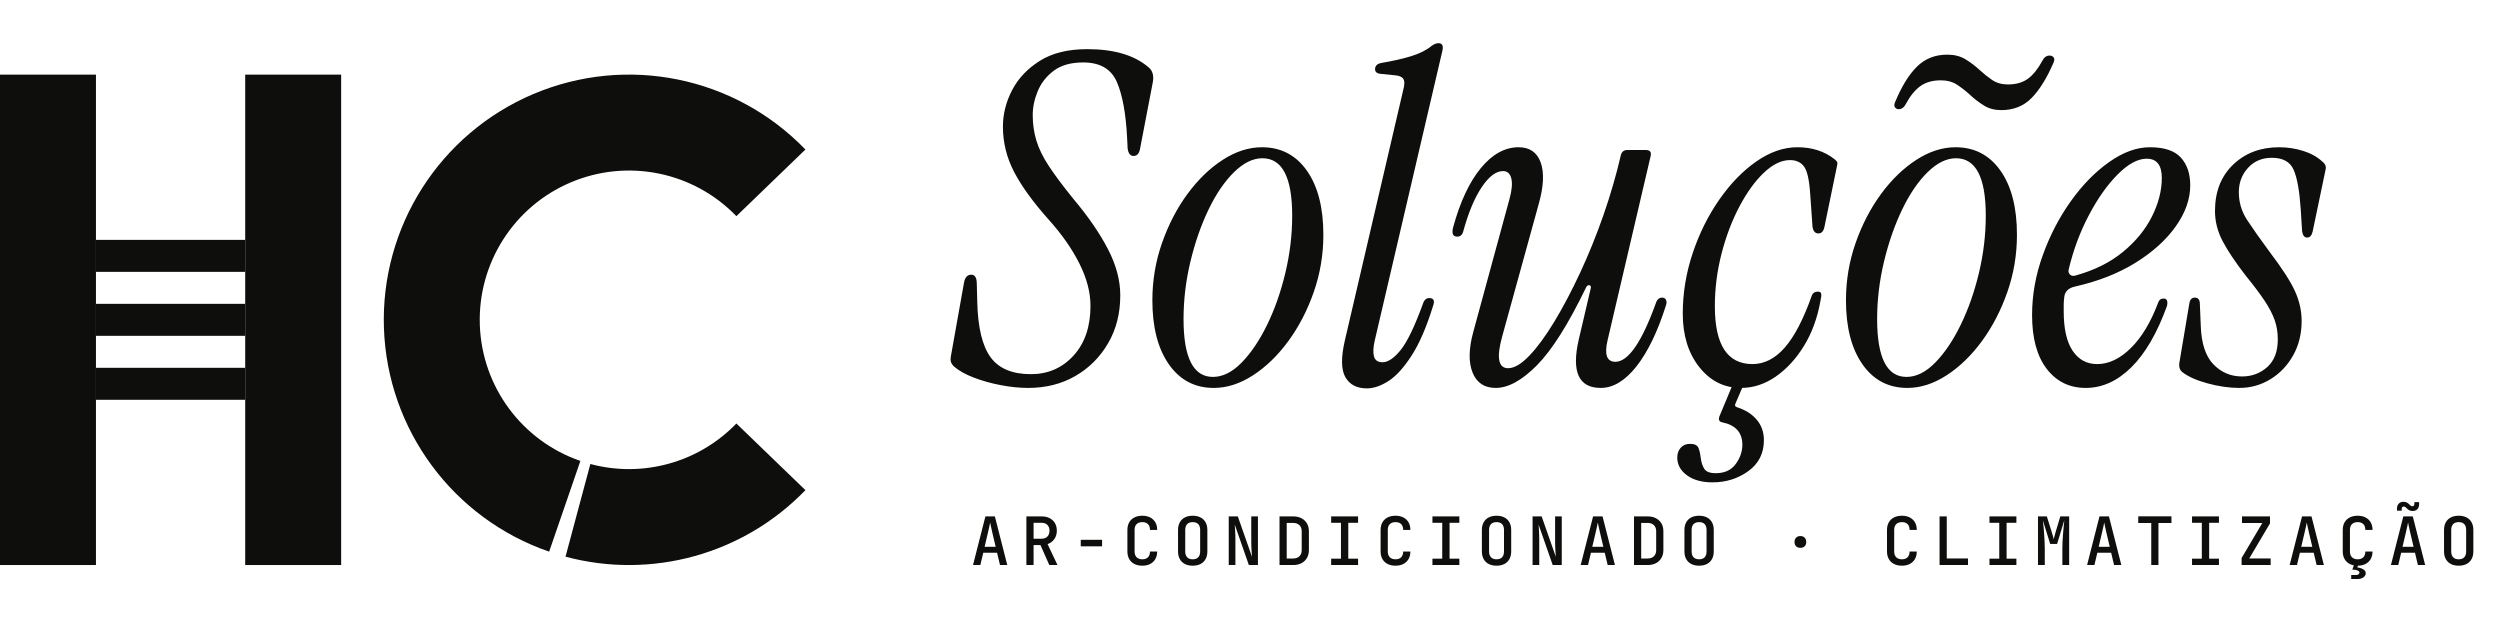
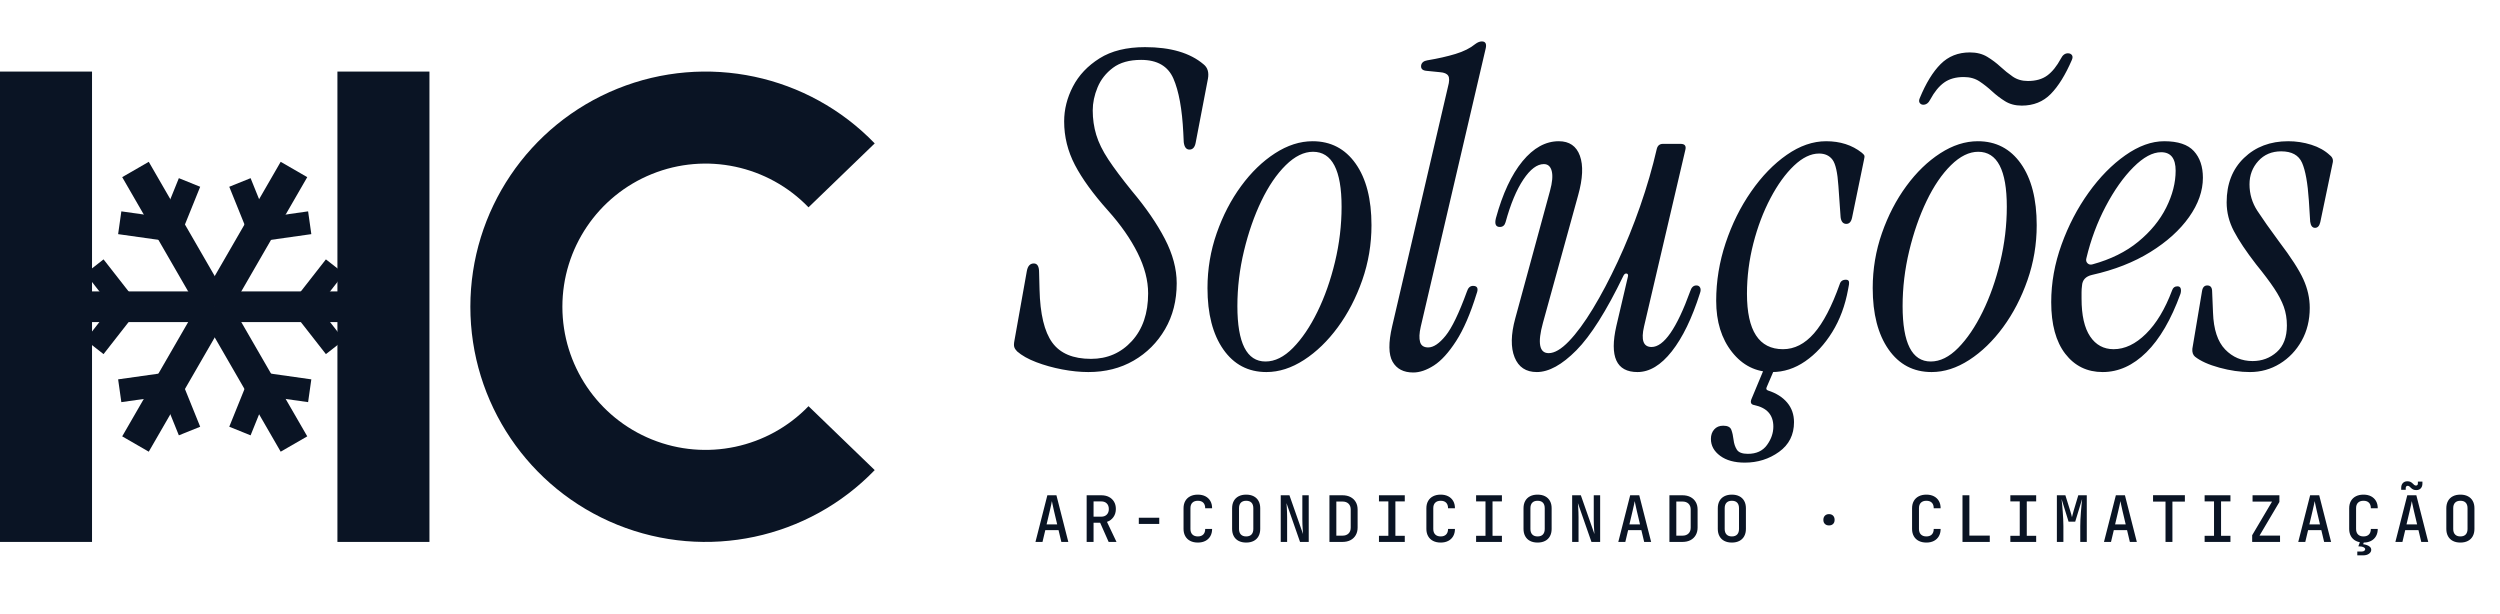
- <svg xmlns="http://www.w3.org/2000/svg" viewBox="0 0 469.0 120">
-   <rect x="0" y="14" width="18" height="92" fill="#0e0e0c" />
-   <rect x="46" y="14" width="18" height="92" fill="#0e0e0c" />
-   <rect x="18" y="45" width="28" height="6" fill="#0e0e0c" />
-   <rect x="18" y="57" width="28" height="6" fill="#0e0e0c" />
-   <rect x="18" y="69" width="28" height="6" fill="#0e0e0c" />
-   <path d="M144.62 34.30A37 37 0 1 0 105.95 94.98" fill="none" stroke="#0e0e0c" stroke-width="18" stroke-linecap="butt" />
-   <path d="M108.42 95.74A37 37 0 0 0 144.62 85.70" fill="none" stroke="#0e0e0c" stroke-width="18" stroke-linecap="butt" />
-   <path d="M192.878 72.774Q190.47 72.774 187.761 72.258Q185.052 71.742 182.687 70.839Q180.322 69.936 178.946 68.732Q178.516 68.302 178.387 67.872Q178.258 67.442 178.43 66.582L180.838 53.08Q181.096 51.532 182.214 51.532Q183.246 51.532 183.246 53.252L183.332 56.606Q183.504 63.83 185.826 67.012Q188.148 70.194 193.394 70.194Q198.21 70.194 201.392 66.711Q204.574 63.228 204.574 57.38Q204.574 53.596 202.51 49.468Q200.446 45.34 196.748 41.212Q192.362 36.31 190.255 32.268Q188.148 28.226 188.148 23.754Q188.148 20.228 189.868 16.917Q191.588 13.606 195.071 11.413Q198.554 9.22 203.972 9.22Q211.454 9.22 215.41 12.574Q216.614 13.52 216.27 15.412L213.862 27.968Q213.604 29.258 212.658 29.258Q211.712 29.258 211.54 27.796L211.454 25.99Q211.11 19.024 209.519 15.369Q207.928 11.714 203.198 11.714Q199.758 11.714 197.694 13.262Q195.63 14.81 194.684 17.089Q193.738 19.368 193.738 21.604Q193.738 24.098 194.426 26.377Q195.114 28.656 196.791 31.193Q198.468 33.73 201.392 37.342Q205.52 42.244 207.842 46.716Q210.164 51.188 210.164 55.402Q210.164 60.476 207.885 64.389Q205.606 68.302 201.736 70.538Q197.866 72.774 192.878 72.774ZM227.708 72.774Q222.376 72.774 219.28 68.345Q216.184 63.916 216.184 56.348Q216.184 50.758 217.99 45.598Q219.796 40.438 222.763 36.396Q225.73 32.354 229.385 29.989Q233.04 27.624 236.738 27.624Q242.07 27.624 245.166 32.01Q248.262 36.396 248.262 44.05Q248.262 49.64 246.456 54.8Q244.65 59.96 241.683 64.002Q238.716 68.044 235.061 70.409Q231.406 72.774 227.708 72.774ZM227.536 70.71Q230.288 70.71 232.911 68.044Q235.534 65.378 237.684 60.992Q239.834 56.606 241.124 51.231Q242.414 45.856 242.414 40.438Q242.414 29.688 236.824 29.688Q234.158 29.688 231.492 32.311Q228.826 34.934 226.719 39.32Q224.612 43.706 223.322 49.081Q222.032 54.456 222.032 59.874Q222.032 70.71 227.536 70.71ZM256.432 72.86Q253.594 72.86 252.39 70.753Q251.186 68.646 252.304 63.83L263.226 16.96Q263.656 15.412 263.269 14.81Q262.882 14.208 261.678 14.122L259.098 13.864Q257.808 13.778 257.98 12.746Q258.152 11.972 259.184 11.8Q262.28 11.284 264.688 10.553Q267.096 9.822 268.558 8.618Q269.246 8.102 269.848 8.102Q270.88 8.102 270.622 9.392L257.894 63.916Q257.464 65.808 257.765 66.883Q258.066 67.958 259.356 67.958Q260.904 67.958 262.753 65.679Q264.602 63.4 266.924 57.036Q267.268 55.918 268.128 55.918Q269.418 55.918 268.816 57.466Q267.01 63.314 264.817 66.711Q262.624 70.108 260.474 71.484Q258.324 72.86 256.432 72.86ZM280.598 72.774Q277.416 72.774 276.255 69.893Q275.094 67.012 276.384 62.282L283.178 37.342Q283.866 34.848 283.522 33.472Q283.178 32.096 281.974 32.096Q279.996 32.096 277.975 35.106Q275.954 38.116 274.492 43.448Q274.234 44.394 273.374 44.394Q272.17 44.394 272.6 42.674Q274.578 35.45 277.803 31.537Q281.028 27.624 284.898 27.624Q287.994 27.624 289.026 30.462Q290.058 33.3 288.682 38.202L281.802 63.142Q280.168 69.076 282.92 69.076Q284.64 69.076 286.876 66.754Q289.112 64.432 291.563 60.39Q294.014 56.348 296.422 51.188Q298.83 46.028 300.808 40.352Q302.786 34.676 304.076 29.086Q304.334 28.14 305.28 28.14H308.72Q309.924 28.14 309.666 29.258L301.582 63.83Q300.636 67.872 303.044 67.872Q306.656 67.872 310.612 56.95Q310.956 55.832 311.816 55.832Q312.332 55.832 312.547 56.262Q312.762 56.692 312.504 57.38Q310.182 64.69 307.0 68.732Q303.818 72.774 300.292 72.774Q294.1 72.774 296.164 63.744L298.4 54.198Q298.572 53.596 298.185 53.51Q297.798 53.424 297.54 53.94Q292.552 64.26 288.338 68.517Q284.124 72.774 280.598 72.774ZM326.608 72.774Q321.878 72.774 318.782 68.861Q315.686 64.948 315.686 58.842Q315.686 53.08 317.535 47.533Q319.384 41.986 322.523 37.471Q325.662 32.956 329.489 30.29Q333.316 27.624 337.186 27.624Q341.314 27.624 344.152 29.86Q344.582 30.204 344.668 30.419Q344.754 30.634 344.582 31.322L342.26 42.588Q342.002 43.792 341.142 43.792Q340.196 43.792 340.024 42.502L339.594 36.396Q339.336 32.44 338.433 31.236Q337.53 30.032 335.81 30.032Q333.402 30.032 330.908 32.397Q328.414 34.762 326.307 38.761Q324.2 42.76 322.953 47.619Q321.706 52.478 321.706 57.466Q321.706 68.302 328.758 68.302Q332.112 68.302 334.821 65.206Q337.53 62.11 339.852 55.574Q340.11 54.714 341.056 54.714Q341.572 54.714 341.658 55.101Q341.744 55.488 341.486 56.606Q340.626 61.336 338.39 64.948Q336.154 68.56 333.101 70.667Q330.048 72.774 326.608 72.774ZM327.64 70.882 325.576 75.698Q325.318 76.214 325.834 76.386Q328.242 77.16 329.575 78.751Q330.908 80.342 330.908 82.578Q330.908 86.276 327.984 88.383Q325.06 90.49 321.276 90.49Q318.266 90.49 316.46 89.157Q314.654 87.824 314.654 85.846Q314.654 84.728 315.299 83.997Q315.944 83.266 317.062 83.266Q318.352 83.266 318.653 84.083Q318.954 84.9 319.083 86.018Q319.212 87.136 319.728 87.953Q320.244 88.77 321.878 88.77Q324.372 88.77 325.619 87.05Q326.866 85.33 326.866 83.438Q326.866 79.998 323.082 79.224Q322.222 79.052 322.566 78.106L325.576 70.882ZM357.826 72.774Q352.494 72.774 349.398 68.345Q346.302 63.916 346.302 56.348Q346.302 50.758 348.108 45.598Q349.914 40.438 352.881 36.396Q355.848 32.354 359.503 29.989Q363.158 27.624 366.856 27.624Q372.188 27.624 375.284 32.01Q378.38 36.396 378.38 44.05Q378.38 49.64 376.574 54.8Q374.768 59.96 371.801 64.002Q368.834 68.044 365.179 70.409Q361.524 72.774 357.826 72.774ZM357.654 70.71Q360.406 70.71 363.029 68.044Q365.652 65.378 367.802 60.992Q369.952 56.606 371.242 51.231Q372.532 45.856 372.532 40.438Q372.532 29.688 366.942 29.688Q364.276 29.688 361.61 32.311Q358.944 34.934 356.837 39.32Q354.73 43.706 353.44 49.081Q352.15 54.456 352.15 59.874Q352.15 70.71 357.654 70.71ZM375.456 20.658Q373.564 20.658 372.188 19.798Q370.812 18.938 369.651 17.863Q368.49 16.788 367.2 15.928Q365.91 15.068 364.104 15.068Q361.782 15.068 360.277 16.143Q358.772 17.218 357.568 19.454Q357.052 20.486 356.192 20.486Q355.762 20.486 355.504 20.142Q355.246 19.798 355.504 19.196Q357.31 14.81 359.589 12.531Q361.868 10.252 365.308 10.252Q367.286 10.252 368.705 11.112Q370.124 11.972 371.285 13.047Q372.446 14.122 373.693 14.982Q374.94 15.842 376.66 15.842Q378.982 15.842 380.444 14.767Q381.906 13.692 383.11 11.456Q383.626 10.424 384.486 10.424Q385.002 10.424 385.26 10.768Q385.518 11.112 385.26 11.714Q383.368 16.1 381.132 18.379Q378.896 20.658 375.456 20.658ZM391.28 72.774Q386.722 72.774 383.97 69.205Q381.218 65.636 381.218 59.1Q381.218 53.424 383.239 47.834Q385.26 42.244 388.528 37.686Q391.796 33.128 395.709 30.376Q399.622 27.624 403.32 27.624Q407.362 27.624 409.125 29.559Q410.888 31.494 410.888 34.762Q410.888 38.632 408.179 42.459Q405.47 46.286 400.611 49.296Q395.752 52.306 389.216 53.768Q387.324 54.198 387.238 55.918Q387.152 56.52 387.152 57.165Q387.152 57.81 387.152 58.412Q387.152 63.314 388.829 65.808Q390.506 68.302 393.43 68.302Q396.698 68.302 399.751 65.292Q402.804 62.282 404.868 56.778Q405.126 56.004 405.9 56.004Q406.416 56.004 406.545 56.434Q406.674 56.864 406.502 57.466Q403.75 65.034 399.837 68.904Q395.924 72.774 391.28 72.774ZM388.098 50.5Q387.926 51.102 388.313 51.489Q388.7 51.876 389.302 51.704Q394.634 50.242 398.246 47.275Q401.858 44.308 403.707 40.61Q405.556 36.912 405.556 33.386Q405.556 29.774 402.718 29.774Q400.224 29.774 397.3 32.698Q394.376 35.622 391.882 40.352Q389.388 45.082 388.098 50.5ZM420.09 72.774Q417.252 72.774 414.113 71.914Q410.974 71.054 409.34 69.764Q408.738 69.248 408.824 68.216L410.716 56.95Q410.888 55.832 411.748 55.832Q412.694 55.832 412.694 57.036L412.866 61.164Q413.038 66.066 415.231 68.345Q417.424 70.624 420.606 70.624Q423.358 70.624 425.336 68.861Q427.314 67.098 427.314 63.658Q427.314 61.68 426.712 60.003Q426.11 58.326 424.82 56.391Q423.53 54.456 421.294 51.704Q418.37 47.92 416.951 45.211Q415.532 42.502 415.532 39.578Q415.532 34.16 418.929 30.892Q422.326 27.624 427.572 27.624Q429.894 27.624 432.087 28.312Q434.28 29.0 435.742 30.376Q436.516 30.978 436.258 31.924L433.85 43.448Q433.592 44.566 432.818 44.566Q432.044 44.566 431.872 43.362L431.614 39.234Q431.27 34.074 430.281 31.838Q429.292 29.602 426.196 29.602Q423.444 29.602 421.724 31.494Q420.004 33.386 420.004 36.052Q420.004 38.89 421.552 41.255Q423.1 43.62 425.766 47.232Q429.292 51.876 430.539 54.628Q431.786 57.38 431.786 60.218Q431.786 63.83 430.195 66.668Q428.604 69.506 425.938 71.14Q423.272 72.774 420.09 72.774Z" fill="#0e0e0c" />
-   <path d="M182.537 106.0 184.863 96.875H186.637L188.963 106.0H187.6L187.05 103.688H184.463L183.912 106.0ZM184.713 102.575H186.787L186.162 99.938Q186.0 99.237 185.894 98.719Q185.787 98.2 185.75 98.013Q185.713 98.2 185.613 98.719Q185.512 99.237 185.338 99.925ZM192.55 106.0V96.875H195.412Q196.275 96.875 196.913 97.206Q197.55 97.537 197.906 98.137Q198.262 98.737 198.262 99.55Q198.262 100.463 197.794 101.131Q197.325 101.8 196.525 102.075L198.387 106.0H196.85L195.188 102.25H193.9V106.0ZM193.9 101.062H195.412Q196.088 101.062 196.488 100.656Q196.887 100.25 196.887 99.575Q196.887 98.875 196.488 98.475Q196.088 98.075 195.412 98.075H193.9ZM202.75 102.487V101.263H206.75V102.487ZM214.3 106.125Q213.45 106.125 212.819 105.806Q212.188 105.487 211.844 104.881Q211.5 104.275 211.5 103.463V99.412Q211.5 98.588 211.844 97.988Q212.188 97.388 212.819 97.069Q213.45 96.75 214.3 96.75Q215.15 96.75 215.775 97.075Q216.4 97.4 216.744 97.994Q217.088 98.588 217.088 99.412H215.738Q215.738 98.7 215.363 98.325Q214.988 97.95 214.3 97.95Q213.613 97.95 213.231 98.325Q212.85 98.7 212.85 99.4V103.463Q212.85 104.162 213.231 104.544Q213.613 104.925 214.3 104.925Q214.988 104.925 215.363 104.544Q215.738 104.162 215.738 103.463H217.088Q217.088 104.275 216.744 104.875Q216.4 105.475 215.775 105.8Q215.15 106.125 214.3 106.125ZM223.75 106.125Q222.9 106.125 222.281 105.806Q221.662 105.487 221.331 104.881Q221.0 104.275 221.0 103.463V99.412Q221.0 98.588 221.331 97.988Q221.662 97.388 222.281 97.069Q222.9 96.75 223.75 96.75Q224.6 96.75 225.219 97.069Q225.838 97.388 226.169 97.988Q226.5 98.588 226.5 99.4V103.463Q226.5 104.275 226.169 104.881Q225.838 105.487 225.219 105.806Q224.6 106.125 223.75 106.125ZM223.75 104.925Q224.438 104.925 224.794 104.544Q225.15 104.162 225.15 103.463V99.412Q225.15 98.7 224.794 98.325Q224.438 97.95 223.75 97.95Q223.075 97.95 222.712 98.325Q222.35 98.7 222.35 99.412V103.463Q222.35 104.162 222.712 104.544Q223.075 104.925 223.75 104.925ZM230.512 106.0V96.875H232.213L234.875 104.463Q234.85 104.1 234.812 103.6Q234.775 103.1 234.756 102.562Q234.738 102.025 234.738 101.588V96.875H235.988V106.0H234.287L231.637 98.412Q231.662 98.737 231.694 99.225Q231.725 99.713 231.744 100.238Q231.762 100.763 231.762 101.213V106.0ZM240.037 106.0V96.875H242.588Q243.488 96.875 244.15 97.219Q244.812 97.562 245.181 98.188Q245.55 98.812 245.55 99.662V103.2Q245.55 104.037 245.181 104.675Q244.812 105.312 244.15 105.656Q243.488 106.0 242.588 106.0ZM241.387 104.775H242.588Q243.338 104.775 243.769 104.356Q244.2 103.938 244.2 103.2V99.662Q244.2 98.938 243.769 98.519Q243.338 98.1 242.588 98.1H241.387ZM249.725 106.0V104.8H251.562V98.075H249.725V96.875H254.775V98.075H252.938V104.8H254.775V106.0ZM261.8 106.125Q260.95 106.125 260.319 105.806Q259.688 105.487 259.344 104.881Q259.0 104.275 259.0 103.463V99.412Q259.0 98.588 259.344 97.988Q259.688 97.388 260.319 97.069Q260.95 96.75 261.8 96.75Q262.65 96.75 263.275 97.075Q263.9 97.4 264.244 97.994Q264.587 98.588 264.587 99.412H263.238Q263.238 98.7 262.863 98.325Q262.488 97.95 261.8 97.95Q261.113 97.95 260.731 98.325Q260.35 98.7 260.35 99.4V103.463Q260.35 104.162 260.731 104.544Q261.113 104.925 261.8 104.925Q262.488 104.925 262.863 104.544Q263.238 104.162 263.238 103.463H264.587Q264.587 104.275 264.244 104.875Q263.9 105.475 263.275 105.8Q262.65 106.125 261.8 106.125ZM268.725 106.0V104.8H270.562V98.075H268.725V96.875H273.775V98.075H271.938V104.8H273.775V106.0ZM280.75 106.125Q279.9 106.125 279.281 105.806Q278.663 105.487 278.331 104.881Q278.0 104.275 278.0 103.463V99.412Q278.0 98.588 278.331 97.988Q278.663 97.388 279.281 97.069Q279.9 96.75 280.75 96.75Q281.6 96.75 282.219 97.069Q282.837 97.388 283.169 97.988Q283.5 98.588 283.5 99.4V103.463Q283.5 104.275 283.169 104.881Q282.837 105.487 282.219 105.806Q281.6 106.125 280.75 106.125ZM280.75 104.925Q281.438 104.925 281.794 104.544Q282.15 104.162 282.15 103.463V99.412Q282.15 98.7 281.794 98.325Q281.438 97.95 280.75 97.95Q280.075 97.95 279.712 98.325Q279.35 98.7 279.35 99.412V103.463Q279.35 104.162 279.712 104.544Q280.075 104.925 280.75 104.925ZM287.512 106.0V96.875H289.212L291.875 104.463Q291.85 104.1 291.812 103.6Q291.775 103.1 291.756 102.562Q291.738 102.025 291.738 101.588V96.875H292.988V106.0H291.288L288.637 98.412Q288.663 98.737 288.694 99.225Q288.725 99.713 288.744 100.238Q288.762 100.763 288.762 101.213V106.0ZM296.538 106.0 298.863 96.875H300.637L302.962 106.0H301.6L301.05 103.688H298.462L297.913 106.0ZM298.712 102.575H300.788L300.163 99.938Q300.0 99.237 299.894 98.719Q299.788 98.2 299.75 98.013Q299.712 98.2 299.612 98.719Q299.512 99.237 299.337 99.925ZM306.538 106.0V96.875H309.087Q309.988 96.875 310.65 97.219Q311.312 97.562 311.681 98.188Q312.05 98.812 312.05 99.662V103.2Q312.05 104.037 311.681 104.675Q311.312 105.312 310.65 105.656Q309.988 106.0 309.087 106.0ZM307.887 104.775H309.087Q309.837 104.775 310.269 104.356Q310.7 103.938 310.7 103.2V99.662Q310.7 98.938 310.269 98.519Q309.837 98.1 309.087 98.1H307.887ZM318.75 106.125Q317.9 106.125 317.281 105.806Q316.663 105.487 316.331 104.881Q316.0 104.275 316.0 103.463V99.412Q316.0 98.588 316.331 97.988Q316.663 97.388 317.281 97.069Q317.9 96.75 318.75 96.75Q319.6 96.75 320.219 97.069Q320.837 97.388 321.169 97.988Q321.5 98.588 321.5 99.4V103.463Q321.5 104.275 321.169 104.881Q320.837 105.487 320.219 105.806Q319.6 106.125 318.75 106.125ZM318.75 104.925Q319.438 104.925 319.794 104.544Q320.15 104.162 320.15 103.463V99.412Q320.15 98.7 319.794 98.325Q319.438 97.95 318.75 97.95Q318.075 97.95 317.712 98.325Q317.35 98.7 317.35 99.412V103.463Q317.35 104.162 317.712 104.544Q318.075 104.925 318.75 104.925ZM337.75 102.775Q337.25 102.775 336.95 102.481Q336.65 102.188 336.65 101.688Q336.65 101.175 336.95 100.869Q337.25 100.562 337.75 100.562Q338.262 100.562 338.556 100.869Q338.85 101.175 338.85 101.688Q338.85 102.188 338.556 102.481Q338.262 102.775 337.75 102.775ZM356.8 106.125Q355.95 106.125 355.319 105.806Q354.688 105.487 354.344 104.881Q354.0 104.275 354.0 103.463V99.412Q354.0 98.588 354.344 97.988Q354.688 97.388 355.319 97.069Q355.95 96.75 356.8 96.75Q357.65 96.75 358.275 97.075Q358.9 97.4 359.244 97.994Q359.587 98.588 359.587 99.412H358.238Q358.238 98.7 357.863 98.325Q357.488 97.95 356.8 97.95Q356.113 97.95 355.731 98.325Q355.35 98.7 355.35 99.4V103.463Q355.35 104.162 355.731 104.544Q356.113 104.925 356.8 104.925Q357.488 104.925 357.863 104.544Q358.238 104.162 358.238 103.463H359.587Q359.587 104.275 359.244 104.875Q358.9 105.475 358.275 105.8Q357.65 106.125 356.8 106.125ZM363.863 106.0V96.875H365.212V104.763H369.2V106.0ZM373.225 106.0V104.8H375.062V98.075H373.225V96.875H378.275V98.075H376.438V104.8H378.275V106.0ZM382.325 106.0V96.875H383.988L384.9 99.8Q385.038 100.213 385.138 100.594Q385.238 100.975 385.275 101.162Q385.325 100.975 385.419 100.594Q385.512 100.213 385.637 99.8L386.512 96.875H388.175V106.0H386.9V102.925Q386.9 102.338 386.931 101.619Q386.962 100.9 387.025 100.169Q387.087 99.438 387.15 98.769Q387.212 98.1 387.262 97.6L385.913 102.037H384.613L383.238 97.6Q383.3 98.088 383.363 98.731Q383.425 99.375 383.475 100.1Q383.525 100.825 383.562 101.556Q383.6 102.287 383.6 102.925V106.0ZM391.538 106.0 393.863 96.875H395.637L397.962 106.0H396.6L396.05 103.688H393.462L392.913 106.0ZM393.712 102.575H395.788L395.163 99.938Q395.0 99.237 394.894 98.719Q394.788 98.2 394.75 98.013Q394.712 98.2 394.612 98.719Q394.512 99.237 394.337 99.925ZM403.575 106.0V98.112H401.137V96.862H407.363V98.112H404.925V106.0ZM411.225 106.0V104.8H413.062V98.075H411.225V96.875H416.275V98.075H414.438V104.8H416.275V106.0ZM420.525 106.0V104.688L424.413 98.112H420.6V96.875H425.85V98.188L421.962 104.763H425.975V106.0ZM429.538 106.0 431.863 96.875H433.637L435.962 106.0H434.6L434.05 103.688H431.462L430.913 106.0ZM431.712 102.575H433.788L433.163 99.938Q433.0 99.237 432.894 98.719Q432.788 98.2 432.75 98.013Q432.712 98.2 432.612 98.719Q432.512 99.237 432.337 99.925ZM441.087 108.625V107.875H442.0Q442.288 107.875 442.462 107.731Q442.637 107.588 442.637 107.425Q442.637 107.188 442.281 107.025Q441.925 106.862 441.288 106.862L441.725 105.713H442.488L442.238 106.45Q442.575 106.487 442.944 106.612Q443.312 106.737 443.562 106.969Q443.812 107.2 443.812 107.55Q443.812 107.987 443.381 108.306Q442.95 108.625 442.238 108.625ZM442.3 106.125Q441.45 106.125 440.819 105.806Q440.188 105.487 439.844 104.881Q439.5 104.275 439.5 103.463V99.412Q439.5 98.588 439.844 97.988Q440.188 97.388 440.819 97.069Q441.45 96.75 442.3 96.75Q443.15 96.75 443.775 97.075Q444.4 97.4 444.744 97.994Q445.087 98.588 445.087 99.412H443.738Q443.738 98.7 443.363 98.325Q442.988 97.95 442.3 97.95Q441.613 97.95 441.231 98.325Q440.85 98.7 440.85 99.4V103.463Q440.85 104.162 441.231 104.544Q441.613 104.925 442.3 104.925Q442.988 104.925 443.363 104.544Q443.738 104.162 443.738 103.463H445.087Q445.087 104.275 444.744 104.875Q444.4 105.475 443.775 105.8Q443.15 106.125 442.3 106.125ZM448.538 106.0 450.863 96.875H452.637L454.962 106.0H453.6L453.05 103.688H450.462L449.913 106.0ZM450.712 102.575H452.788L452.163 99.938Q452.0 99.237 451.894 98.719Q451.788 98.2 451.75 98.013Q451.712 98.2 451.612 98.719Q451.512 99.237 451.337 99.925ZM452.625 95.862Q452.238 95.862 452.0 95.737Q451.762 95.612 451.6 95.45Q451.438 95.287 451.288 95.156Q451.137 95.025 450.938 95.025Q450.775 95.025 450.669 95.138Q450.562 95.25 450.562 95.463V95.8H449.675V95.412Q449.675 94.825 450.006 94.481Q450.337 94.138 450.875 94.138Q451.262 94.138 451.5 94.263Q451.738 94.388 451.9 94.55Q452.062 94.713 452.212 94.844Q452.363 94.975 452.562 94.975Q452.738 94.975 452.837 94.869Q452.938 94.763 452.938 94.562V94.2H453.825V94.588Q453.825 95.175 453.5 95.519Q453.175 95.862 452.625 95.862ZM461.25 106.125Q460.4 106.125 459.781 105.806Q459.163 105.487 458.831 104.881Q458.5 104.275 458.5 103.463V99.412Q458.5 98.588 458.831 97.988Q459.163 97.388 459.781 97.069Q460.4 96.75 461.25 96.75Q462.1 96.75 462.719 97.069Q463.337 97.388 463.669 97.988Q464.0 98.588 464.0 99.4V103.463Q464.0 104.275 463.669 104.881Q463.337 105.487 462.719 105.806Q462.1 106.125 461.25 106.125ZM461.25 104.925Q461.938 104.925 462.294 104.544Q462.65 104.162 462.65 103.463V99.412Q462.65 98.7 462.294 98.325Q461.938 97.95 461.25 97.95Q460.575 97.95 460.212 98.325Q459.85 98.7 459.85 99.412V103.463Q459.85 104.162 460.212 104.544Q460.575 104.925 461.25 104.925Z" fill="#0e0e0c" />
+ <svg xmlns="http://www.w3.org/2000/svg" viewBox="0 0 489.0 120">
+   <path d="M42.00 60.00L73.00 60.00" stroke="#0a1424" stroke-width="6" stroke-linecap="butt" fill="none" />
+   <path d="M59.36 60.00L65.52 52.12" stroke="#0a1424" stroke-width="4.5" stroke-linecap="butt" fill="none" />
+   <path d="M59.36 60.00L65.52 67.88" stroke="#0a1424" stroke-width="4.5" stroke-linecap="butt" fill="none" />
+   <path d="M42.00 60.00L57.50 86.85" stroke="#0a1424" stroke-width="6" stroke-linecap="butt" fill="none" />
+   <path d="M50.68 75.03L60.58 76.43" stroke="#0a1424" stroke-width="4.5" stroke-linecap="butt" fill="none" />
+   <path d="M50.68 75.03L46.93 84.31" stroke="#0a1424" stroke-width="4.5" stroke-linecap="butt" fill="none" />
+   <path d="M42.00 60.00L26.50 86.85" stroke="#0a1424" stroke-width="6" stroke-linecap="butt" fill="none" />
+   <path d="M33.32 75.03L37.07 84.31" stroke="#0a1424" stroke-width="4.5" stroke-linecap="butt" fill="none" />
+   <path d="M33.32 75.03L23.42 76.43" stroke="#0a1424" stroke-width="4.5" stroke-linecap="butt" fill="none" />
+   <path d="M42.00 60.00L11.00 60.00" stroke="#0a1424" stroke-width="6" stroke-linecap="butt" fill="none" />
+   <path d="M24.64 60.00L18.48 67.88" stroke="#0a1424" stroke-width="4.5" stroke-linecap="butt" fill="none" />
+   <path d="M24.64 60.00L18.48 52.12" stroke="#0a1424" stroke-width="4.5" stroke-linecap="butt" fill="none" />
+   <path d="M42.00 60.00L26.50 33.15" stroke="#0a1424" stroke-width="6" stroke-linecap="butt" fill="none" />
+   <path d="M33.32 44.97L23.42 43.57" stroke="#0a1424" stroke-width="4.5" stroke-linecap="butt" fill="none" />
+   <path d="M33.32 44.97L37.07 35.69" stroke="#0a1424" stroke-width="4.5" stroke-linecap="butt" fill="none" />
+   <path d="M42.00 60.00L57.50 33.15" stroke="#0a1424" stroke-width="6" stroke-linecap="butt" fill="none" />
+   <path d="M50.68 44.97L46.93 35.69" stroke="#0a1424" stroke-width="4.5" stroke-linecap="butt" fill="none" />
+   <path d="M50.68 44.97L60.58 43.57" stroke="#0a1424" stroke-width="4.5" stroke-linecap="butt" fill="none" />
+   <rect x="0" y="14" width="18" height="92" fill="#0a1424" />
+   <rect x="66" y="14" width="18" height="92" fill="#0a1424" />
+   <path d="M164.62 34.30A37 37 0 1 0 164.62 85.70" fill="none" stroke="#0a1424" stroke-width="18" />
+   <path d="M212.878 72.774Q210.47 72.774 207.761 72.258Q205.052 71.742 202.687 70.839Q200.322 69.936 198.946 68.732Q198.516 68.302 198.387 67.872Q198.258 67.442 198.43 66.582L200.838 53.08Q201.096 51.532 202.214 51.532Q203.246 51.532 203.246 53.252L203.332 56.606Q203.504 63.83 205.826 67.012Q208.148 70.194 213.394 70.194Q218.21 70.194 221.392 66.711Q224.574 63.228 224.574 57.38Q224.574 53.596 222.51 49.468Q220.446 45.34 216.748 41.212Q212.362 36.31 210.255 32.268Q208.148 28.226 208.148 23.754Q208.148 20.228 209.868 16.917Q211.588 13.606 215.071 11.413Q218.554 9.22 223.972 9.22Q231.454 9.22 235.41 12.574Q236.614 13.52 236.27 15.412L233.862 27.968Q233.604 29.258 232.658 29.258Q231.712 29.258 231.54 27.796L231.454 25.99Q231.11 19.024 229.519 15.369Q227.928 11.714 223.198 11.714Q219.758 11.714 217.694 13.262Q215.63 14.81 214.684 17.089Q213.738 19.368 213.738 21.604Q213.738 24.098 214.426 26.377Q215.114 28.656 216.791 31.193Q218.468 33.73 221.392 37.342Q225.52 42.244 227.842 46.716Q230.164 51.188 230.164 55.402Q230.164 60.476 227.885 64.389Q225.606 68.302 221.736 70.538Q217.866 72.774 212.878 72.774ZM247.708 72.774Q242.376 72.774 239.28 68.345Q236.184 63.916 236.184 56.348Q236.184 50.758 237.99 45.598Q239.796 40.438 242.763 36.396Q245.73 32.354 249.385 29.989Q253.04 27.624 256.738 27.624Q262.07 27.624 265.166 32.01Q268.262 36.396 268.262 44.05Q268.262 49.64 266.456 54.8Q264.65 59.96 261.683 64.002Q258.716 68.044 255.061 70.409Q251.406 72.774 247.708 72.774ZM247.536 70.71Q250.288 70.71 252.911 68.044Q255.534 65.378 257.684 60.992Q259.834 56.606 261.124 51.231Q262.414 45.856 262.414 40.438Q262.414 29.688 256.824 29.688Q254.158 29.688 251.492 32.311Q248.826 34.934 246.719 39.32Q244.612 43.706 243.322 49.081Q242.032 54.456 242.032 59.874Q242.032 70.71 247.536 70.71ZM276.432 72.86Q273.594 72.86 272.39 70.753Q271.186 68.646 272.304 63.83L283.226 16.96Q283.656 15.412 283.269 14.81Q282.882 14.208 281.678 14.122L279.098 13.864Q277.808 13.778 277.98 12.746Q278.152 11.972 279.184 11.8Q282.28 11.284 284.688 10.553Q287.096 9.822 288.558 8.618Q289.246 8.102 289.848 8.102Q290.88 8.102 290.622 9.392L277.894 63.916Q277.464 65.808 277.765 66.883Q278.066 67.958 279.356 67.958Q280.904 67.958 282.753 65.679Q284.602 63.4 286.924 57.036Q287.268 55.918 288.128 55.918Q289.418 55.918 288.816 57.466Q287.01 63.314 284.817 66.711Q282.624 70.108 280.474 71.484Q278.324 72.86 276.432 72.86ZM300.598 72.774Q297.416 72.774 296.255 69.893Q295.094 67.012 296.384 62.282L303.178 37.342Q303.866 34.848 303.522 33.472Q303.178 32.096 301.974 32.096Q299.996 32.096 297.975 35.106Q295.954 38.116 294.492 43.448Q294.234 44.394 293.374 44.394Q292.17 44.394 292.6 42.674Q294.578 35.45 297.803 31.537Q301.028 27.624 304.898 27.624Q307.994 27.624 309.026 30.462Q310.058 33.3 308.682 38.202L301.802 63.142Q300.168 69.076 302.92 69.076Q304.64 69.076 306.876 66.754Q309.112 64.432 311.563 60.39Q314.014 56.348 316.422 51.188Q318.83 46.028 320.808 40.352Q322.786 34.676 324.076 29.086Q324.334 28.14 325.28 28.14H328.72Q329.924 28.14 329.666 29.258L321.582 63.83Q320.636 67.872 323.044 67.872Q326.656 67.872 330.612 56.95Q330.956 55.832 331.816 55.832Q332.332 55.832 332.547 56.262Q332.762 56.692 332.504 57.38Q330.182 64.69 327.0 68.732Q323.818 72.774 320.292 72.774Q314.1 72.774 316.164 63.744L318.4 54.198Q318.572 53.596 318.185 53.51Q317.798 53.424 317.54 53.94Q312.552 64.26 308.338 68.517Q304.124 72.774 300.598 72.774ZM346.608 72.774Q341.878 72.774 338.782 68.861Q335.686 64.948 335.686 58.842Q335.686 53.08 337.535 47.533Q339.384 41.986 342.523 37.471Q345.662 32.956 349.489 30.29Q353.316 27.624 357.186 27.624Q361.314 27.624 364.152 29.86Q364.582 30.204 364.668 30.419Q364.754 30.634 364.582 31.322L362.26 42.588Q362.002 43.792 361.142 43.792Q360.196 43.792 360.024 42.502L359.594 36.396Q359.336 32.44 358.433 31.236Q357.53 30.032 355.81 30.032Q353.402 30.032 350.908 32.397Q348.414 34.762 346.307 38.761Q344.2 42.76 342.953 47.619Q341.706 52.478 341.706 57.466Q341.706 68.302 348.758 68.302Q352.112 68.302 354.821 65.206Q357.53 62.11 359.852 55.574Q360.11 54.714 361.056 54.714Q361.572 54.714 361.658 55.101Q361.744 55.488 361.486 56.606Q360.626 61.336 358.39 64.948Q356.154 68.56 353.101 70.667Q350.048 72.774 346.608 72.774ZM347.64 70.882 345.576 75.698Q345.318 76.214 345.834 76.386Q348.242 77.16 349.575 78.751Q350.908 80.342 350.908 82.578Q350.908 86.276 347.984 88.383Q345.06 90.49 341.276 90.49Q338.266 90.49 336.46 89.157Q334.654 87.824 334.654 85.846Q334.654 84.728 335.299 83.997Q335.944 83.266 337.062 83.266Q338.352 83.266 338.653 84.083Q338.954 84.9 339.083 86.018Q339.212 87.136 339.728 87.953Q340.244 88.77 341.878 88.77Q344.372 88.77 345.619 87.05Q346.866 85.33 346.866 83.438Q346.866 79.998 343.082 79.224Q342.222 79.052 342.566 78.106L345.576 70.882ZM377.826 72.774Q372.494 72.774 369.398 68.345Q366.302 63.916 366.302 56.348Q366.302 50.758 368.108 45.598Q369.914 40.438 372.881 36.396Q375.848 32.354 379.503 29.989Q383.158 27.624 386.856 27.624Q392.188 27.624 395.284 32.01Q398.38 36.396 398.38 44.05Q398.38 49.64 396.574 54.8Q394.768 59.96 391.801 64.002Q388.834 68.044 385.179 70.409Q381.524 72.774 377.826 72.774ZM377.654 70.71Q380.406 70.71 383.029 68.044Q385.652 65.378 387.802 60.992Q389.952 56.606 391.242 51.231Q392.532 45.856 392.532 40.438Q392.532 29.688 386.942 29.688Q384.276 29.688 381.61 32.311Q378.944 34.934 376.837 39.32Q374.73 43.706 373.44 49.081Q372.15 54.456 372.15 59.874Q372.15 70.71 377.654 70.71ZM395.456 20.658Q393.564 20.658 392.188 19.798Q390.812 18.938 389.651 17.863Q388.49 16.788 387.2 15.928Q385.91 15.068 384.104 15.068Q381.782 15.068 380.277 16.143Q378.772 17.218 377.568 19.454Q377.052 20.486 376.192 20.486Q375.762 20.486 375.504 20.142Q375.246 19.798 375.504 19.196Q377.31 14.81 379.589 12.531Q381.868 10.252 385.308 10.252Q387.286 10.252 388.705 11.112Q390.124 11.972 391.285 13.047Q392.446 14.122 393.693 14.982Q394.94 15.842 396.66 15.842Q398.982 15.842 400.444 14.767Q401.906 13.692 403.11 11.456Q403.626 10.424 404.486 10.424Q405.002 10.424 405.26 10.768Q405.518 11.112 405.26 11.714Q403.368 16.1 401.132 18.379Q398.896 20.658 395.456 20.658ZM411.28 72.774Q406.722 72.774 403.97 69.205Q401.218 65.636 401.218 59.1Q401.218 53.424 403.239 47.834Q405.26 42.244 408.528 37.686Q411.796 33.128 415.709 30.376Q419.622 27.624 423.32 27.624Q427.362 27.624 429.125 29.559Q430.888 31.494 430.888 34.762Q430.888 38.632 428.179 42.459Q425.47 46.286 420.611 49.296Q415.752 52.306 409.216 53.768Q407.324 54.198 407.238 55.918Q407.152 56.52 407.152 57.165Q407.152 57.81 407.152 58.412Q407.152 63.314 408.829 65.808Q410.506 68.302 413.43 68.302Q416.698 68.302 419.751 65.292Q422.804 62.282 424.868 56.778Q425.126 56.004 425.9 56.004Q426.416 56.004 426.545 56.434Q426.674 56.864 426.502 57.466Q423.75 65.034 419.837 68.904Q415.924 72.774 411.28 72.774ZM408.098 50.5Q407.926 51.102 408.313 51.489Q408.7 51.876 409.302 51.704Q414.634 50.242 418.246 47.275Q421.858 44.308 423.707 40.61Q425.556 36.912 425.556 33.386Q425.556 29.774 422.718 29.774Q420.224 29.774 417.3 32.698Q414.376 35.622 411.882 40.352Q409.388 45.082 408.098 50.5ZM440.09 72.774Q437.252 72.774 434.113 71.914Q430.974 71.054 429.34 69.764Q428.738 69.248 428.824 68.216L430.716 56.95Q430.888 55.832 431.748 55.832Q432.694 55.832 432.694 57.036L432.866 61.164Q433.038 66.066 435.231 68.345Q437.424 70.624 440.606 70.624Q443.358 70.624 445.336 68.861Q447.314 67.098 447.314 63.658Q447.314 61.68 446.712 60.003Q446.11 58.326 444.82 56.391Q443.53 54.456 441.294 51.704Q438.37 47.92 436.951 45.211Q435.532 42.502 435.532 39.578Q435.532 34.16 438.929 30.892Q442.326 27.624 447.572 27.624Q449.894 27.624 452.087 28.312Q454.28 29.0 455.742 30.376Q456.516 30.978 456.258 31.924L453.85 43.448Q453.592 44.566 452.818 44.566Q452.044 44.566 451.872 43.362L451.614 39.234Q451.27 34.074 450.281 31.838Q449.292 29.602 446.196 29.602Q443.444 29.602 441.724 31.494Q440.004 33.386 440.004 36.052Q440.004 38.89 441.552 41.255Q443.1 43.62 445.766 47.232Q449.292 51.876 450.539 54.628Q451.786 57.38 451.786 60.218Q451.786 63.83 450.195 66.668Q448.604 69.506 445.938 71.14Q443.272 72.774 440.09 72.774Z" fill="#0a1424" />
+   <path d="M202.537 106.0 204.863 96.875H206.637L208.963 106.0H207.6L207.05 103.688H204.463L203.912 106.0ZM204.713 102.575H206.787L206.162 99.938Q206.0 99.237 205.894 98.719Q205.787 98.2 205.75 98.013Q205.713 98.2 205.613 98.719Q205.512 99.237 205.338 99.925ZM212.55 106.0V96.875H215.412Q216.275 96.875 216.913 97.206Q217.55 97.537 217.906 98.137Q218.262 98.737 218.262 99.55Q218.262 100.463 217.794 101.131Q217.325 101.8 216.525 102.075L218.387 106.0H216.85L215.188 102.25H213.9V106.0ZM213.9 101.062H215.412Q216.088 101.062 216.488 100.656Q216.887 100.25 216.887 99.575Q216.887 98.875 216.488 98.475Q216.088 98.075 215.412 98.075H213.9ZM222.75 102.487V101.263H226.75V102.487ZM234.3 106.125Q233.45 106.125 232.819 105.806Q232.188 105.487 231.844 104.881Q231.5 104.275 231.5 103.463V99.412Q231.5 98.588 231.844 97.988Q232.188 97.388 232.819 97.069Q233.45 96.75 234.3 96.75Q235.15 96.75 235.775 97.075Q236.4 97.4 236.744 97.994Q237.088 98.588 237.088 99.412H235.738Q235.738 98.7 235.363 98.325Q234.988 97.95 234.3 97.95Q233.613 97.95 233.231 98.325Q232.85 98.7 232.85 99.4V103.463Q232.85 104.162 233.231 104.544Q233.613 104.925 234.3 104.925Q234.988 104.925 235.363 104.544Q235.738 104.162 235.738 103.463H237.088Q237.088 104.275 236.744 104.875Q236.4 105.475 235.775 105.8Q235.15 106.125 234.3 106.125ZM243.75 106.125Q242.9 106.125 242.281 105.806Q241.662 105.487 241.331 104.881Q241.0 104.275 241.0 103.463V99.412Q241.0 98.588 241.331 97.988Q241.662 97.388 242.281 97.069Q242.9 96.75 243.75 96.75Q244.6 96.75 245.219 97.069Q245.838 97.388 246.169 97.988Q246.5 98.588 246.5 99.4V103.463Q246.5 104.275 246.169 104.881Q245.838 105.487 245.219 105.806Q244.6 106.125 243.75 106.125ZM243.75 104.925Q244.438 104.925 244.794 104.544Q245.15 104.162 245.15 103.463V99.412Q245.15 98.7 244.794 98.325Q244.438 97.95 243.75 97.95Q243.075 97.95 242.712 98.325Q242.35 98.7 242.35 99.412V103.463Q242.35 104.162 242.712 104.544Q243.075 104.925 243.75 104.925ZM250.512 106.0V96.875H252.213L254.875 104.463Q254.85 104.1 254.812 103.6Q254.775 103.1 254.756 102.562Q254.738 102.025 254.738 101.588V96.875H255.988V106.0H254.287L251.637 98.412Q251.662 98.737 251.694 99.225Q251.725 99.713 251.744 100.238Q251.762 100.763 251.762 101.213V106.0ZM260.038 106.0V96.875H262.587Q263.488 96.875 264.15 97.219Q264.812 97.562 265.181 98.188Q265.55 98.812 265.55 99.662V103.2Q265.55 104.037 265.181 104.675Q264.812 105.312 264.15 105.656Q263.488 106.0 262.587 106.0ZM261.387 104.775H262.587Q263.337 104.775 263.769 104.356Q264.2 103.938 264.2 103.2V99.662Q264.2 98.938 263.769 98.519Q263.337 98.1 262.587 98.1H261.387ZM269.725 106.0V104.8H271.562V98.075H269.725V96.875H274.775V98.075H272.938V104.8H274.775V106.0ZM281.8 106.125Q280.95 106.125 280.319 105.806Q279.688 105.487 279.344 104.881Q279.0 104.275 279.0 103.463V99.412Q279.0 98.588 279.344 97.988Q279.688 97.388 280.319 97.069Q280.95 96.75 281.8 96.75Q282.65 96.75 283.275 97.075Q283.9 97.4 284.244 97.994Q284.587 98.588 284.587 99.412H283.238Q283.238 98.7 282.863 98.325Q282.488 97.95 281.8 97.95Q281.113 97.95 280.731 98.325Q280.35 98.7 280.35 99.4V103.463Q280.35 104.162 280.731 104.544Q281.113 104.925 281.8 104.925Q282.488 104.925 282.863 104.544Q283.238 104.162 283.238 103.463H284.587Q284.587 104.275 284.244 104.875Q283.9 105.475 283.275 105.8Q282.65 106.125 281.8 106.125ZM288.725 106.0V104.8H290.562V98.075H288.725V96.875H293.775V98.075H291.938V104.8H293.775V106.0ZM300.75 106.125Q299.9 106.125 299.281 105.806Q298.663 105.487 298.331 104.881Q298.0 104.275 298.0 103.463V99.412Q298.0 98.588 298.331 97.988Q298.663 97.388 299.281 97.069Q299.9 96.75 300.75 96.75Q301.6 96.75 302.219 97.069Q302.837 97.388 303.169 97.988Q303.5 98.588 303.5 99.4V103.463Q303.5 104.275 303.169 104.881Q302.837 105.487 302.219 105.806Q301.6 106.125 300.75 106.125ZM300.75 104.925Q301.438 104.925 301.794 104.544Q302.15 104.162 302.15 103.463V99.412Q302.15 98.7 301.794 98.325Q301.438 97.95 300.75 97.95Q300.075 97.95 299.712 98.325Q299.35 98.7 299.35 99.412V103.463Q299.35 104.162 299.712 104.544Q300.075 104.925 300.75 104.925ZM307.512 106.0V96.875H309.212L311.875 104.463Q311.85 104.1 311.812 103.6Q311.775 103.1 311.756 102.562Q311.738 102.025 311.738 101.588V96.875H312.988V106.0H311.288L308.637 98.412Q308.663 98.737 308.694 99.225Q308.725 99.713 308.744 100.238Q308.762 100.763 308.762 101.213V106.0ZM316.538 106.0 318.863 96.875H320.637L322.962 106.0H321.6L321.05 103.688H318.462L317.913 106.0ZM318.712 102.575H320.788L320.163 99.938Q320.0 99.237 319.894 98.719Q319.788 98.2 319.75 98.013Q319.712 98.2 319.612 98.719Q319.512 99.237 319.337 99.925ZM326.538 106.0V96.875H329.087Q329.988 96.875 330.65 97.219Q331.312 97.562 331.681 98.188Q332.05 98.812 332.05 99.662V103.2Q332.05 104.037 331.681 104.675Q331.312 105.312 330.65 105.656Q329.988 106.0 329.087 106.0ZM327.887 104.775H329.087Q329.837 104.775 330.269 104.356Q330.7 103.938 330.7 103.2V99.662Q330.7 98.938 330.269 98.519Q329.837 98.1 329.087 98.1H327.887ZM338.75 106.125Q337.9 106.125 337.281 105.806Q336.663 105.487 336.331 104.881Q336.0 104.275 336.0 103.463V99.412Q336.0 98.588 336.331 97.988Q336.663 97.388 337.281 97.069Q337.9 96.75 338.75 96.75Q339.6 96.75 340.219 97.069Q340.837 97.388 341.169 97.988Q341.5 98.588 341.5 99.4V103.463Q341.5 104.275 341.169 104.881Q340.837 105.487 340.219 105.806Q339.6 106.125 338.75 106.125ZM338.75 104.925Q339.438 104.925 339.794 104.544Q340.15 104.162 340.15 103.463V99.412Q340.15 98.7 339.794 98.325Q339.438 97.95 338.75 97.95Q338.075 97.95 337.712 98.325Q337.35 98.7 337.35 99.412V103.463Q337.35 104.162 337.712 104.544Q338.075 104.925 338.75 104.925ZM357.75 102.775Q357.25 102.775 356.95 102.481Q356.65 102.188 356.65 101.688Q356.65 101.175 356.95 100.869Q357.25 100.562 357.75 100.562Q358.262 100.562 358.556 100.869Q358.85 101.175 358.85 101.688Q358.85 102.188 358.556 102.481Q358.262 102.775 357.75 102.775ZM376.8 106.125Q375.95 106.125 375.319 105.806Q374.688 105.487 374.344 104.881Q374.0 104.275 374.0 103.463V99.412Q374.0 98.588 374.344 97.988Q374.688 97.388 375.319 97.069Q375.95 96.75 376.8 96.75Q377.65 96.75 378.275 97.075Q378.9 97.4 379.244 97.994Q379.587 98.588 379.587 99.412H378.238Q378.238 98.7 377.863 98.325Q377.488 97.95 376.8 97.95Q376.113 97.95 375.731 98.325Q375.35 98.7 375.35 99.4V103.463Q375.35 104.162 375.731 104.544Q376.113 104.925 376.8 104.925Q377.488 104.925 377.863 104.544Q378.238 104.162 378.238 103.463H379.587Q379.587 104.275 379.244 104.875Q378.9 105.475 378.275 105.8Q377.65 106.125 376.8 106.125ZM383.863 106.0V96.875H385.212V104.763H389.2V106.0ZM393.225 106.0V104.8H395.062V98.075H393.225V96.875H398.275V98.075H396.438V104.8H398.275V106.0ZM402.325 106.0V96.875H403.988L404.9 99.8Q405.038 100.213 405.138 100.594Q405.238 100.975 405.275 101.162Q405.325 100.975 405.419 100.594Q405.512 100.213 405.637 99.8L406.512 96.875H408.175V106.0H406.9V102.925Q406.9 102.338 406.931 101.619Q406.962 100.9 407.025 100.169Q407.087 99.438 407.15 98.769Q407.212 98.1 407.262 97.6L405.913 102.037H404.613L403.238 97.6Q403.3 98.088 403.363 98.731Q403.425 99.375 403.475 100.1Q403.525 100.825 403.562 101.556Q403.6 102.287 403.6 102.925V106.0ZM411.538 106.0 413.863 96.875H415.637L417.962 106.0H416.6L416.05 103.688H413.462L412.913 106.0ZM413.712 102.575H415.788L415.163 99.938Q415.0 99.237 414.894 98.719Q414.788 98.2 414.75 98.013Q414.712 98.2 414.612 98.719Q414.512 99.237 414.337 99.925ZM423.575 106.0V98.112H421.137V96.862H427.363V98.112H424.925V106.0ZM431.225 106.0V104.8H433.062V98.075H431.225V96.875H436.275V98.075H434.438V104.8H436.275V106.0ZM440.525 106.0V104.688L444.413 98.112H440.6V96.875H445.85V98.188L441.962 104.763H445.975V106.0ZM449.538 106.0 451.863 96.875H453.637L455.962 106.0H454.6L454.05 103.688H451.462L450.913 106.0ZM451.712 102.575H453.788L453.163 99.938Q453.0 99.237 452.894 98.719Q452.788 98.2 452.75 98.013Q452.712 98.2 452.612 98.719Q452.512 99.237 452.337 99.925ZM461.087 108.625V107.875H462.0Q462.288 107.875 462.462 107.731Q462.637 107.588 462.637 107.425Q462.637 107.188 462.281 107.025Q461.925 106.862 461.288 106.862L461.725 105.713H462.488L462.238 106.45Q462.575 106.487 462.944 106.612Q463.312 106.737 463.562 106.969Q463.812 107.2 463.812 107.55Q463.812 107.987 463.381 108.306Q462.95 108.625 462.238 108.625ZM462.3 106.125Q461.45 106.125 460.819 105.806Q460.188 105.487 459.844 104.881Q459.5 104.275 459.5 103.463V99.412Q459.5 98.588 459.844 97.988Q460.188 97.388 460.819 97.069Q461.45 96.75 462.3 96.75Q463.15 96.75 463.775 97.075Q464.4 97.4 464.744 97.994Q465.087 98.588 465.087 99.412H463.738Q463.738 98.7 463.363 98.325Q462.988 97.95 462.3 97.95Q461.613 97.95 461.231 98.325Q460.85 98.7 460.85 99.4V103.463Q460.85 104.162 461.231 104.544Q461.613 104.925 462.3 104.925Q462.988 104.925 463.363 104.544Q463.738 104.162 463.738 103.463H465.087Q465.087 104.275 464.744 104.875Q464.4 105.475 463.775 105.8Q463.15 106.125 462.3 106.125ZM468.538 106.0 470.863 96.875H472.637L474.962 106.0H473.6L473.05 103.688H470.462L469.913 106.0ZM470.712 102.575H472.788L472.163 99.938Q472.0 99.237 471.894 98.719Q471.788 98.2 471.75 98.013Q471.712 98.2 471.612 98.719Q471.512 99.237 471.337 99.925ZM472.625 95.862Q472.238 95.862 472.0 95.737Q471.762 95.612 471.6 95.45Q471.438 95.287 471.288 95.156Q471.137 95.025 470.938 95.025Q470.775 95.025 470.669 95.138Q470.562 95.25 470.562 95.463V95.8H469.675V95.412Q469.675 94.825 470.006 94.481Q470.337 94.138 470.875 94.138Q471.262 94.138 471.5 94.263Q471.738 94.388 471.9 94.55Q472.062 94.713 472.212 94.844Q472.363 94.975 472.562 94.975Q472.738 94.975 472.837 94.869Q472.938 94.763 472.938 94.562V94.2H473.825V94.588Q473.825 95.175 473.5 95.519Q473.175 95.862 472.625 95.862ZM481.25 106.125Q480.4 106.125 479.781 105.806Q479.163 105.487 478.831 104.881Q478.5 104.275 478.5 103.463V99.412Q478.5 98.588 478.831 97.988Q479.163 97.388 479.781 97.069Q480.4 96.75 481.25 96.75Q482.1 96.75 482.719 97.069Q483.337 97.388 483.669 97.988Q484.0 98.588 484.0 99.4V103.463Q484.0 104.275 483.669 104.881Q483.337 105.487 482.719 105.806Q482.1 106.125 481.25 106.125ZM481.25 104.925Q481.938 104.925 482.294 104.544Q482.65 104.162 482.65 103.463V99.412Q482.65 98.7 482.294 98.325Q481.938 97.95 481.25 97.95Q480.575 97.95 480.212 98.325Q479.85 98.7 479.85 99.412V103.463Q479.85 104.162 480.212 104.544Q480.575 104.925 481.25 104.925Z" fill="#0a1424" />
</svg>
